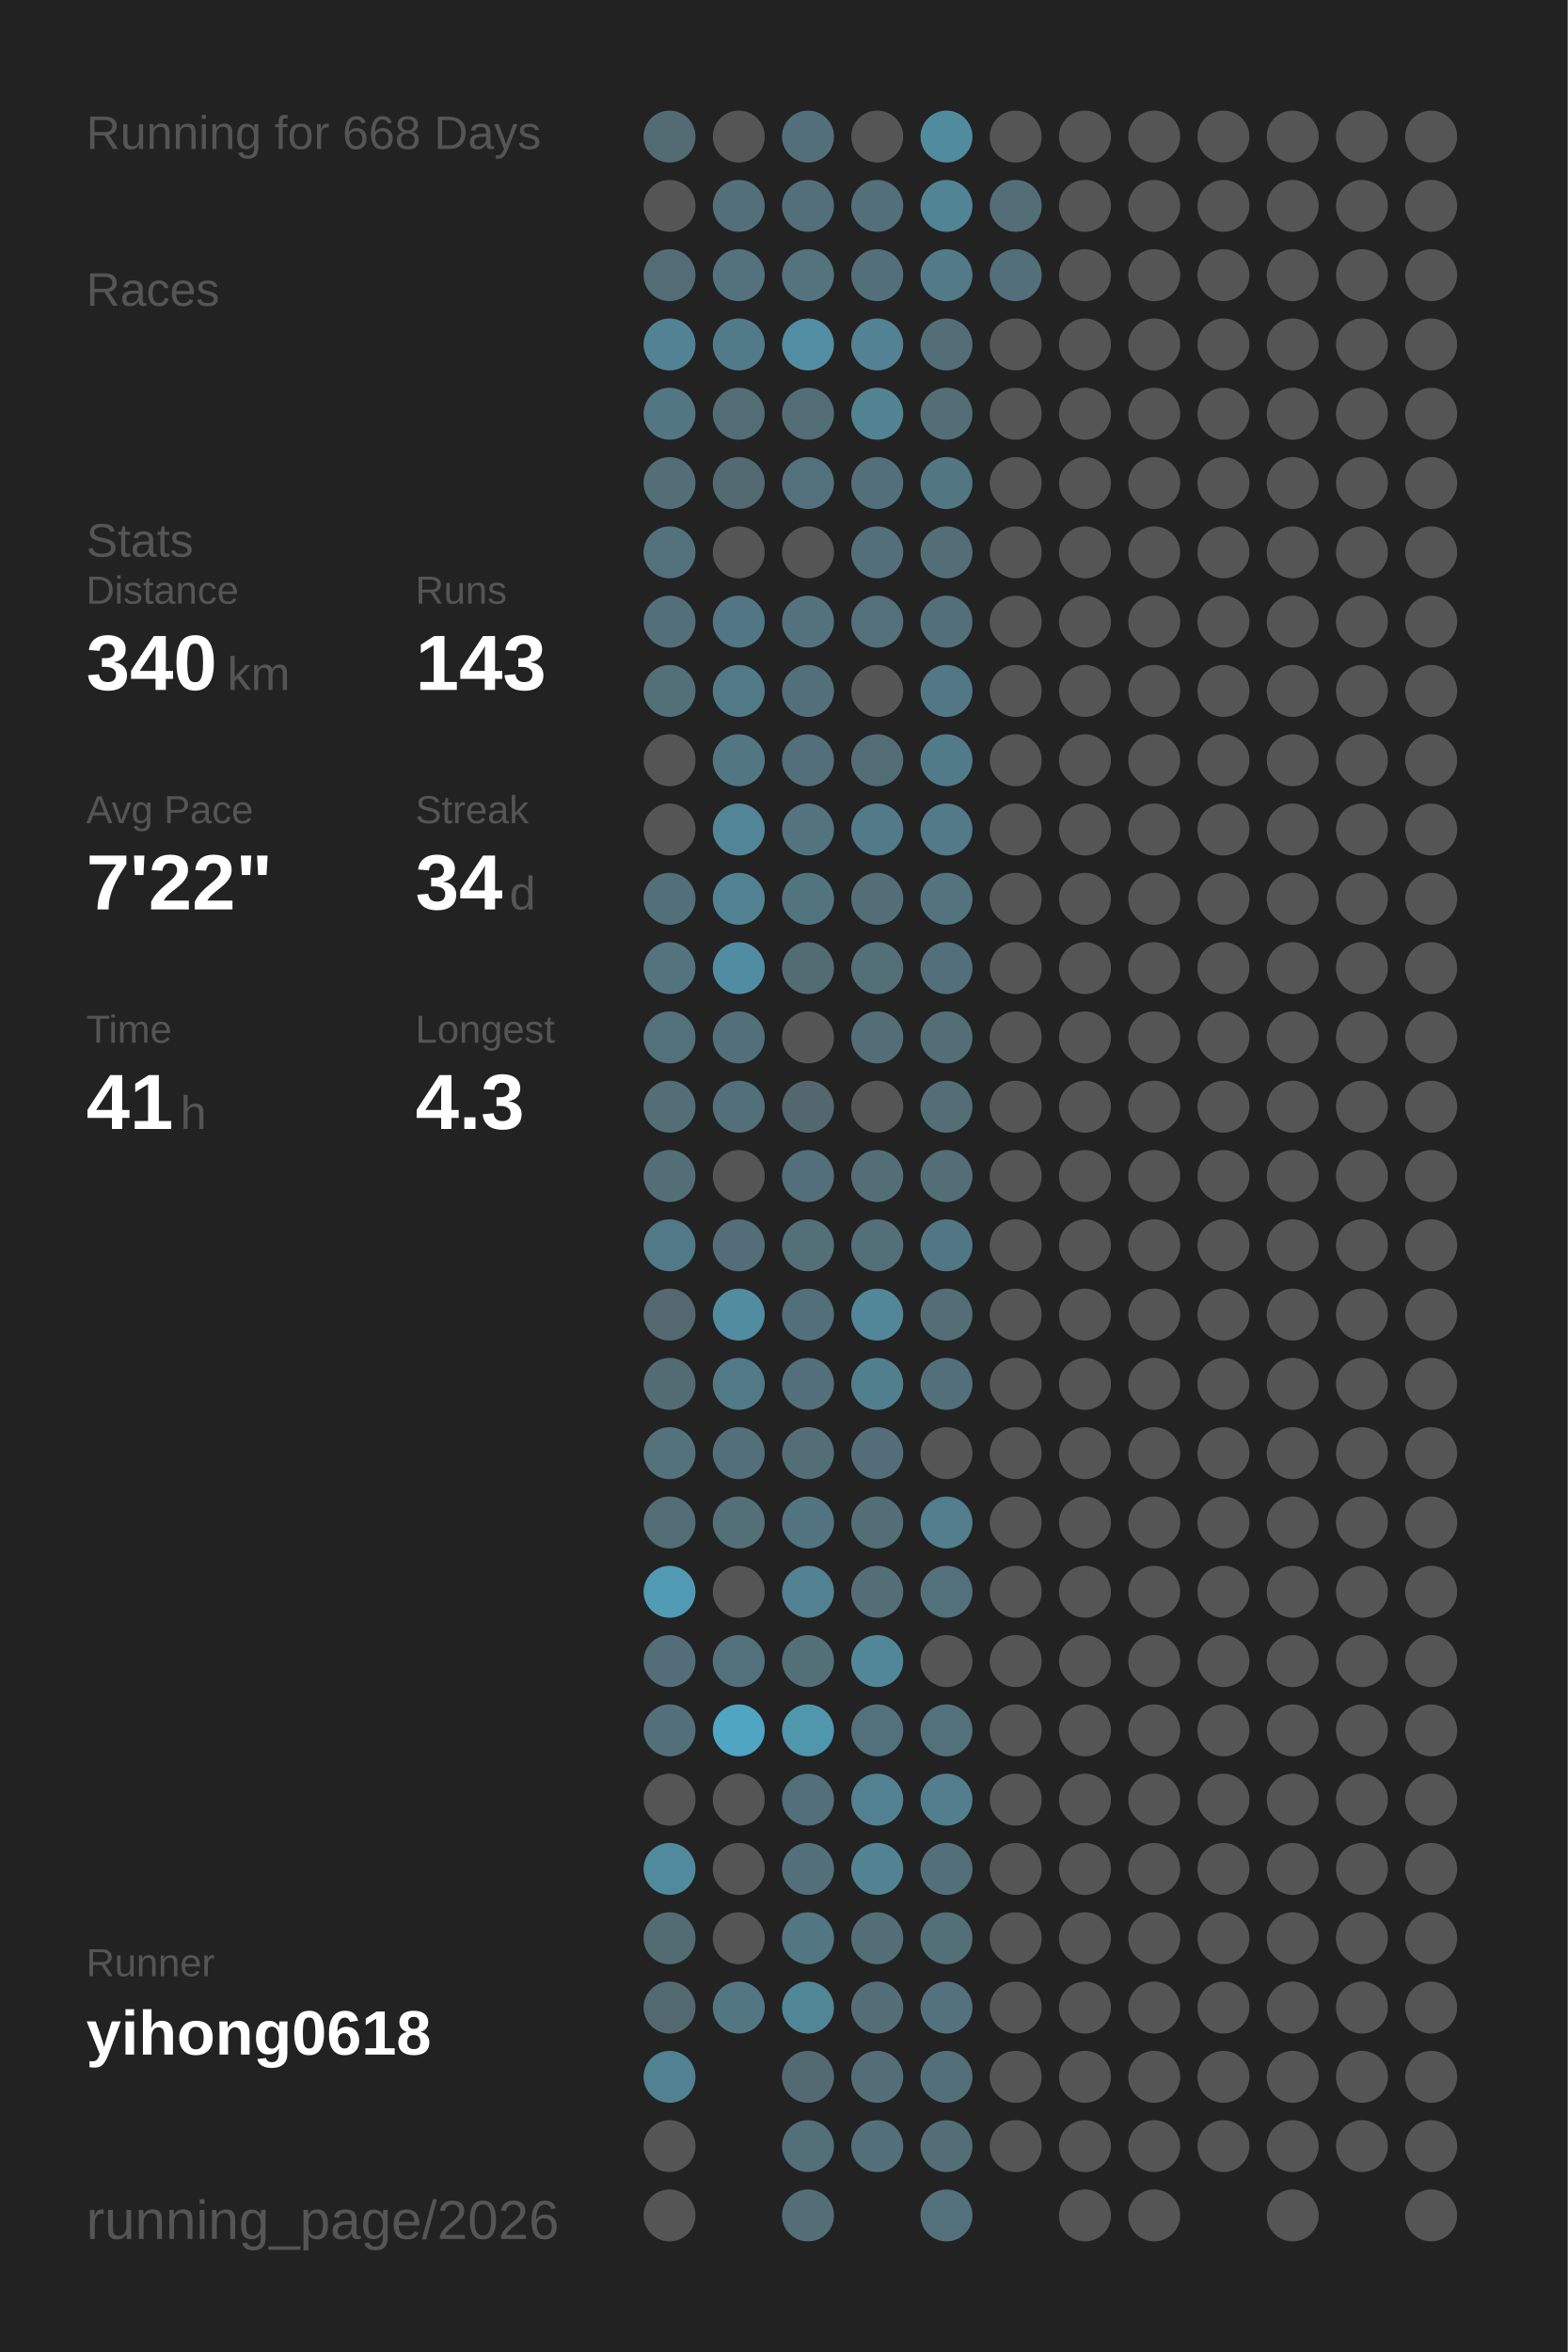
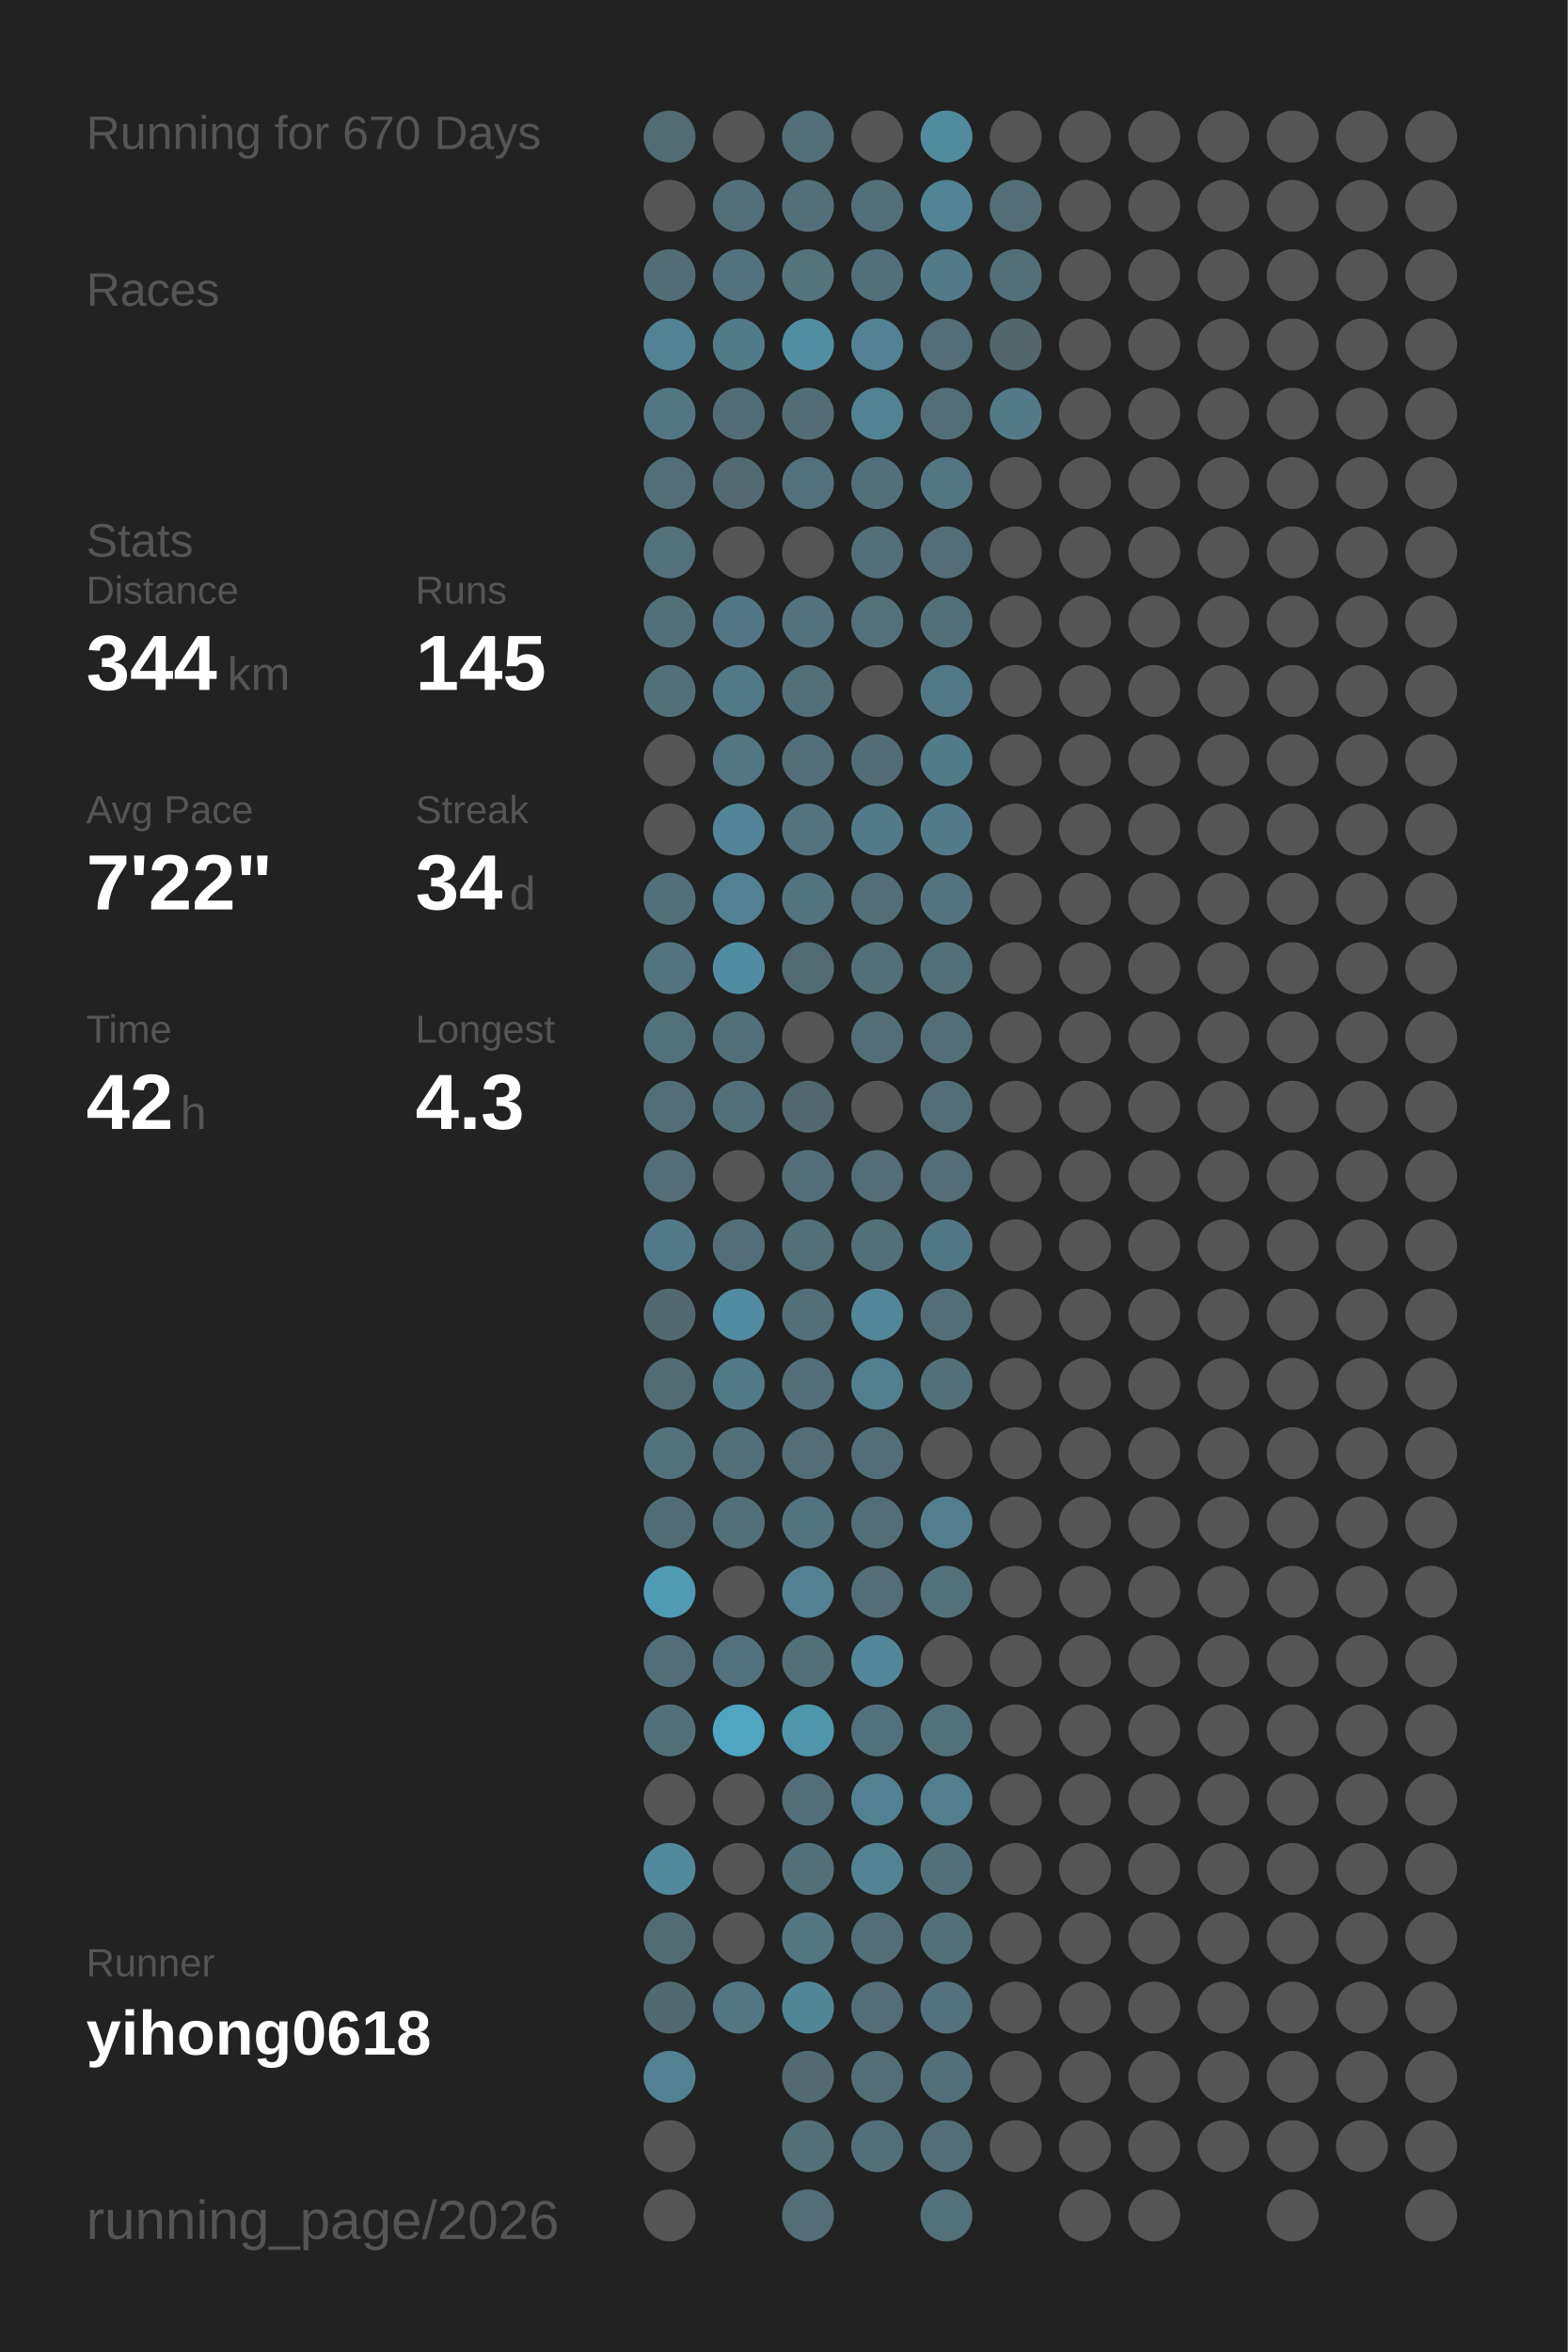
<svg xmlns="http://www.w3.org/2000/svg" baseProfile="full" height="300mm" version="1.1" viewBox="0,0,200,300" width="200mm">
  <defs />
  <rect fill="#222222" height="300" width="200" x="0" y="0" />
-   <text fill="#555555" style="font-size:6px; font-family:Arial;" x="11" y="19">Running for 668 Days</text>
+   <text fill="#555555" style="font-size:6px; font-family:Arial;" x="11" y="19">Running for 670 Days</text>
  <text fill="#555555" style="font-size:6px; font-family:Arial;" x="11" y="39">Races</text>
  <text fill="#555555" style="font-size:6px; font-family:Arial;" x="11" y="71">Stats</text>
  <text fill="#555555" style="font-size:5px; font-family:Arial;" x="11" y="77">Distance</text>
-   <text fill="#FFFFFF" style="font-size:10px; font-family:Arial; font-weight:bold;" x="11" y="88">340</text>
+   <text fill="#FFFFFF" style="font-size:10px; font-family:Arial; font-weight:bold;" x="11" y="88">344</text>
  <text fill="#555555" style="font-size:6px; font-family:Arial;" x="29" y="88">km</text>
  <text fill="#555555" style="font-size:5px; font-family:Arial;" x="53" y="77">Runs</text>
-   <text fill="#FFFFFF" style="font-size:10px; font-family:Arial; font-weight:bold;" x="53" y="88">143</text>
+   <text fill="#FFFFFF" style="font-size:10px; font-family:Arial; font-weight:bold;" x="53" y="88">145</text>
  <text fill="#555555" style="font-size:5px; font-family:Arial;" x="11" y="105">Avg Pace</text>
  <text fill="#FFFFFF" style="font-size:10px; font-family:Arial; font-weight:bold;" x="11" y="116">7'22"</text>
  <text fill="#555555" style="font-size:5px; font-family:Arial;" x="53" y="105">Streak</text>
  <text fill="#FFFFFF" style="font-size:10px; font-family:Arial; font-weight:bold;" x="53" y="116">34</text>
  <text fill="#555555" style="font-size:6px; font-family:Arial;" x="65" y="116">d</text>
  <text fill="#555555" style="font-size:5px; font-family:Arial;" x="11" y="133">Time</text>
-   <text fill="#FFFFFF" style="font-size:10px; font-family:Arial; font-weight:bold;" x="11" y="144">41</text>
+   <text fill="#FFFFFF" style="font-size:10px; font-family:Arial; font-weight:bold;" x="11" y="144">42</text>
  <text fill="#555555" style="font-size:6px; font-family:Arial;" x="23" y="144">h</text>
  <text fill="#555555" style="font-size:5px; font-family:Arial;" x="53" y="133">Longest</text>
  <text fill="#FFFFFF" style="font-size:10px; font-family:Arial; font-weight:bold;" x="53" y="144">4.3</text>
  <text fill="#555555" style="font-size:5px; font-family:Arial;" x="11" y="252.065">Runner</text>
  <text fill="#FFFFFF" style="font-size:8px; font-family:Arial; font-weight:bold;" x="11" y="262.065">yihong0618</text>
  <text fill="#555555" style="font-size:7px; font-family:Arial;" x="11" y="285.581">running_page/2026</text>
  <circle cx="85.417" cy="17.419" fill="#536b73" r="3.312" />
  <circle cx="85.417" cy="26.258" fill="#555555" r="3.312" />
  <circle cx="85.417" cy="35.097" fill="#536c75" r="3.312" />
  <circle cx="85.417" cy="43.935" fill="#528394" r="3.312" />
  <circle cx="85.417" cy="52.774" fill="#527682" r="3.312" />
  <circle cx="85.417" cy="61.613" fill="#536e77" r="3.312" />
  <circle cx="85.417" cy="70.452" fill="#53717b" r="3.312" />
  <circle cx="85.417" cy="79.29" fill="#53707a" r="3.312" />
  <circle cx="85.417" cy="88.129" fill="#537079" r="3.312" />
  <circle cx="85.417" cy="96.968" fill="#555555" r="3.312" />
  <circle cx="85.417" cy="105.806" fill="#555555" r="3.312" />
  <circle cx="85.417" cy="114.645" fill="#536f79" r="3.312" />
  <circle cx="85.417" cy="123.484" fill="#53737e" r="3.312" />
  <circle cx="85.417" cy="132.323" fill="#53717b" r="3.312" />
  <circle cx="85.417" cy="141.161" fill="#536e77" r="3.312" />
  <circle cx="85.417" cy="150" fill="#536e77" r="3.312" />
  <circle cx="85.417" cy="158.839" fill="#527987" r="3.312" />
  <circle cx="85.417" cy="167.677" fill="#53686f" r="3.312" />
  <circle cx="85.417" cy="176.516" fill="#536b73" r="3.312" />
  <circle cx="85.417" cy="185.355" fill="#53727c" r="3.312" />
  <circle cx="85.417" cy="194.194" fill="#536d76" r="3.312" />
  <circle cx="85.417" cy="203.032" fill="#509ab3" r="3.312" />
  <circle cx="85.417" cy="211.871" fill="#536e78" r="3.312" />
  <circle cx="85.417" cy="220.71" fill="#53707a" r="3.312" />
  <circle cx="85.417" cy="229.548" fill="#555555" r="3.312" />
  <circle cx="85.417" cy="238.387" fill="#518a9d" r="3.312" />
  <circle cx="85.417" cy="247.226" fill="#536c74" r="3.312" />
  <circle cx="85.417" cy="256.065" fill="#536970" r="3.312" />
  <circle cx="85.417" cy="264.903" fill="#528191" r="3.312" />
  <circle cx="85.417" cy="273.742" fill="#555555" r="3.312" />
  <circle cx="85.417" cy="282.581" fill="#555555" r="3.312" />
  <circle cx="94.25" cy="17.419" fill="#555555" r="3.312" />
  <circle cx="94.25" cy="26.258" fill="#53707a" r="3.312" />
  <circle cx="94.25" cy="35.097" fill="#53727d" r="3.312" />
  <circle cx="94.25" cy="43.935" fill="#527b89" r="3.312" />
  <circle cx="94.25" cy="52.774" fill="#536d76" r="3.312" />
  <circle cx="94.25" cy="61.613" fill="#536a72" r="3.312" />
  <circle cx="94.25" cy="70.452" fill="#555555" r="3.312" />
  <circle cx="94.25" cy="79.29" fill="#527683" r="3.312" />
  <circle cx="94.25" cy="88.129" fill="#527986" r="3.312" />
  <circle cx="94.25" cy="96.968" fill="#527682" r="3.312" />
  <circle cx="94.25" cy="105.806" fill="#518597" r="3.312" />
  <circle cx="94.25" cy="114.645" fill="#528191" r="3.312" />
  <circle cx="94.25" cy="123.484" fill="#518da2" r="3.312" />
  <circle cx="94.25" cy="132.323" fill="#53707a" r="3.312" />
  <circle cx="94.25" cy="141.161" fill="#536f79" r="3.312" />
  <circle cx="94.25" cy="150" fill="#555555" r="3.312" />
  <circle cx="94.25" cy="158.839" fill="#536e78" r="3.312" />
  <circle cx="94.25" cy="167.677" fill="#518ca0" r="3.312" />
  <circle cx="94.25" cy="176.516" fill="#527986" r="3.312" />
  <circle cx="94.25" cy="185.355" fill="#536f79" r="3.312" />
  <circle cx="94.25" cy="194.194" fill="#536f78" r="3.312" />
  <circle cx="94.25" cy="203.032" fill="#555555" r="3.312" />
  <circle cx="94.25" cy="211.871" fill="#53717c" r="3.312" />
  <circle cx="94.25" cy="220.71" fill="#4fa5c2" r="3.312" />
  <circle cx="94.25" cy="229.548" fill="#555555" r="3.312" />
  <circle cx="94.25" cy="238.387" fill="#555555" r="3.312" />
  <circle cx="94.25" cy="247.226" fill="#555555" r="3.312" />
  <circle cx="94.25" cy="256.065" fill="#527783" r="3.312" />
  <circle cx="103.083" cy="17.419" fill="#53707a" r="3.312" />
  <circle cx="103.083" cy="26.258" fill="#536f79" r="3.312" />
  <circle cx="103.083" cy="35.097" fill="#53737d" r="3.312" />
  <circle cx="103.083" cy="43.935" fill="#518ea3" r="3.312" />
  <circle cx="103.083" cy="52.774" fill="#536d76" r="3.312" />
  <circle cx="103.083" cy="61.613" fill="#53717c" r="3.312" />
  <circle cx="103.083" cy="70.452" fill="#555555" r="3.312" />
  <circle cx="103.083" cy="79.29" fill="#53727d" r="3.312" />
  <circle cx="103.083" cy="88.129" fill="#536f79" r="3.312" />
  <circle cx="103.083" cy="96.968" fill="#536f79" r="3.312" />
  <circle cx="103.083" cy="105.806" fill="#53737f" r="3.312" />
  <circle cx="103.083" cy="114.645" fill="#52747f" r="3.312" />
  <circle cx="103.083" cy="123.484" fill="#536c74" r="3.312" />
  <circle cx="103.083" cy="132.323" fill="#555555" r="3.312" />
  <circle cx="103.083" cy="141.161" fill="#53676e" r="3.312" />
  <circle cx="103.083" cy="150" fill="#53707a" r="3.312" />
  <circle cx="103.083" cy="158.839" fill="#536f78" r="3.312" />
  <circle cx="103.083" cy="167.677" fill="#536f79" r="3.312" />
  <circle cx="103.083" cy="176.516" fill="#53707a" r="3.312" />
  <circle cx="103.083" cy="185.355" fill="#536e77" r="3.312" />
  <circle cx="103.083" cy="194.194" fill="#527480" r="3.312" />
  <circle cx="103.083" cy="203.032" fill="#528191" r="3.312" />
  <circle cx="103.083" cy="211.871" fill="#536f78" r="3.312" />
  <circle cx="103.083" cy="220.71" fill="#5096ad" r="3.312" />
  <circle cx="103.083" cy="229.548" fill="#536f79" r="3.312" />
  <circle cx="103.083" cy="238.387" fill="#53707a" r="3.312" />
  <circle cx="103.083" cy="247.226" fill="#527682" r="3.312" />
  <circle cx="103.083" cy="256.065" fill="#518697" r="3.312" />
  <circle cx="103.083" cy="264.903" fill="#536a72" r="3.312" />
  <circle cx="103.083" cy="273.742" fill="#536f78" r="3.312" />
  <circle cx="103.083" cy="282.581" fill="#536e77" r="3.312" />
  <circle cx="111.917" cy="17.419" fill="#555555" r="3.312" />
  <circle cx="111.917" cy="26.258" fill="#536f79" r="3.312" />
  <circle cx="111.917" cy="35.097" fill="#53707a" r="3.312" />
  <circle cx="111.917" cy="43.935" fill="#528293" r="3.312" />
  <circle cx="111.917" cy="52.774" fill="#528393" r="3.312" />
  <circle cx="111.917" cy="61.613" fill="#53707a" r="3.312" />
  <circle cx="111.917" cy="70.452" fill="#536f79" r="3.312" />
  <circle cx="111.917" cy="79.29" fill="#53707b" r="3.312" />
  <circle cx="111.917" cy="88.129" fill="#555555" r="3.312" />
  <circle cx="111.917" cy="96.968" fill="#536d76" r="3.312" />
  <circle cx="111.917" cy="105.806" fill="#527a88" r="3.312" />
  <circle cx="111.917" cy="114.645" fill="#536e77" r="3.312" />
  <circle cx="111.917" cy="123.484" fill="#536f78" r="3.312" />
  <circle cx="111.917" cy="132.323" fill="#536e77" r="3.312" />
  <circle cx="111.917" cy="141.161" fill="#555555" r="3.312" />
  <circle cx="111.917" cy="150" fill="#536e77" r="3.312" />
  <circle cx="111.917" cy="158.839" fill="#536f78" r="3.312" />
  <circle cx="111.917" cy="167.677" fill="#518799" r="3.312" />
  <circle cx="111.917" cy="176.516" fill="#527f8e" r="3.312" />
  <circle cx="111.917" cy="185.355" fill="#536e78" r="3.312" />
  <circle cx="111.917" cy="194.194" fill="#536e77" r="3.312" />
  <circle cx="111.917" cy="203.032" fill="#536e77" r="3.312" />
  <circle cx="111.917" cy="211.871" fill="#518799" r="3.312" />
  <circle cx="111.917" cy="220.71" fill="#53717c" r="3.312" />
  <circle cx="111.917" cy="229.548" fill="#528191" r="3.312" />
  <circle cx="111.917" cy="238.387" fill="#528393" r="3.312" />
  <circle cx="111.917" cy="247.226" fill="#536e77" r="3.312" />
  <circle cx="111.917" cy="256.065" fill="#536e77" r="3.312" />
  <circle cx="111.917" cy="264.903" fill="#536e77" r="3.312" />
  <circle cx="111.917" cy="273.742" fill="#53707a" r="3.312" />
  <circle cx="120.75" cy="17.419" fill="#518b9e" r="3.312" />
  <circle cx="120.75" cy="26.258" fill="#518495" r="3.312" />
  <circle cx="120.75" cy="35.097" fill="#527a88" r="3.312" />
  <circle cx="120.75" cy="43.935" fill="#536e77" r="3.312" />
  <circle cx="120.75" cy="52.774" fill="#536e77" r="3.312" />
  <circle cx="120.75" cy="61.613" fill="#527682" r="3.312" />
  <circle cx="120.75" cy="70.452" fill="#536e77" r="3.312" />
  <circle cx="120.75" cy="79.29" fill="#536f79" r="3.312" />
  <circle cx="120.75" cy="88.129" fill="#527885" r="3.312" />
  <circle cx="120.75" cy="96.968" fill="#527b89" r="3.312" />
  <circle cx="120.75" cy="105.806" fill="#527a88" r="3.312" />
  <circle cx="120.75" cy="114.645" fill="#53747f" r="3.312" />
  <circle cx="120.75" cy="123.484" fill="#536f79" r="3.312" />
  <circle cx="120.75" cy="132.323" fill="#536e77" r="3.312" />
  <circle cx="120.75" cy="141.161" fill="#536e77" r="3.312" />
  <circle cx="120.75" cy="150" fill="#536e77" r="3.312" />
  <circle cx="120.75" cy="158.839" fill="#527784" r="3.312" />
  <circle cx="120.75" cy="167.677" fill="#536e77" r="3.312" />
  <circle cx="120.75" cy="176.516" fill="#53707a" r="3.312" />
  <circle cx="120.75" cy="185.355" fill="#555555" r="3.312" />
  <circle cx="120.75" cy="194.194" fill="#527e8d" r="3.312" />
  <circle cx="120.75" cy="203.032" fill="#53717b" r="3.312" />
  <circle cx="120.75" cy="211.871" fill="#555555" r="3.312" />
  <circle cx="120.75" cy="220.71" fill="#53717b" r="3.312" />
  <circle cx="120.75" cy="229.548" fill="#527e8d" r="3.312" />
  <circle cx="120.75" cy="238.387" fill="#536f79" r="3.312" />
  <circle cx="120.75" cy="247.226" fill="#536f78" r="3.312" />
  <circle cx="120.75" cy="256.065" fill="#53727d" r="3.312" />
  <circle cx="120.75" cy="264.903" fill="#536f79" r="3.312" />
  <circle cx="120.75" cy="273.742" fill="#536e77" r="3.312" />
  <circle cx="120.75" cy="282.581" fill="#53717b" r="3.312" />
  <circle cx="129.583" cy="17.419" fill="#555555" r="3.312" />
  <circle cx="129.583" cy="26.258" fill="#536e77" r="3.312" />
  <circle cx="129.583" cy="35.097" fill="#536f79" r="3.312" />
-   <circle cx="129.583" cy="43.935" fill="#555555" r="3.312" />
-   <circle cx="129.583" cy="52.774" fill="#555555" r="3.312" />
+   <circle cx="129.583" cy="43.935" fill="#53666c" r="3.312" />
+   <circle cx="129.583" cy="52.774" fill="#527a87" r="3.312" />
  <circle cx="129.583" cy="61.613" fill="#555555" r="3.312" />
  <circle cx="129.583" cy="70.452" fill="#555555" r="3.312" />
  <circle cx="129.583" cy="79.29" fill="#555555" r="3.312" />
  <circle cx="129.583" cy="88.129" fill="#555555" r="3.312" />
  <circle cx="129.583" cy="96.968" fill="#555555" r="3.312" />
  <circle cx="129.583" cy="105.806" fill="#555555" r="3.312" />
  <circle cx="129.583" cy="114.645" fill="#555555" r="3.312" />
  <circle cx="129.583" cy="123.484" fill="#555555" r="3.312" />
  <circle cx="129.583" cy="132.323" fill="#555555" r="3.312" />
  <circle cx="129.583" cy="141.161" fill="#555555" r="3.312" />
  <circle cx="129.583" cy="150" fill="#555555" r="3.312" />
  <circle cx="129.583" cy="158.839" fill="#555555" r="3.312" />
  <circle cx="129.583" cy="167.677" fill="#555555" r="3.312" />
  <circle cx="129.583" cy="176.516" fill="#555555" r="3.312" />
  <circle cx="129.583" cy="185.355" fill="#555555" r="3.312" />
  <circle cx="129.583" cy="194.194" fill="#555555" r="3.312" />
  <circle cx="129.583" cy="203.032" fill="#555555" r="3.312" />
  <circle cx="129.583" cy="211.871" fill="#555555" r="3.312" />
  <circle cx="129.583" cy="220.71" fill="#555555" r="3.312" />
  <circle cx="129.583" cy="229.548" fill="#555555" r="3.312" />
  <circle cx="129.583" cy="238.387" fill="#555555" r="3.312" />
  <circle cx="129.583" cy="247.226" fill="#555555" r="3.312" />
  <circle cx="129.583" cy="256.065" fill="#555555" r="3.312" />
  <circle cx="129.583" cy="264.903" fill="#555555" r="3.312" />
  <circle cx="129.583" cy="273.742" fill="#555555" r="3.312" />
  <circle cx="138.417" cy="17.419" fill="#555555" r="3.312" />
  <circle cx="138.417" cy="26.258" fill="#555555" r="3.312" />
  <circle cx="138.417" cy="35.097" fill="#555555" r="3.312" />
  <circle cx="138.417" cy="43.935" fill="#555555" r="3.312" />
  <circle cx="138.417" cy="52.774" fill="#555555" r="3.312" />
  <circle cx="138.417" cy="61.613" fill="#555555" r="3.312" />
  <circle cx="138.417" cy="70.452" fill="#555555" r="3.312" />
  <circle cx="138.417" cy="79.29" fill="#555555" r="3.312" />
  <circle cx="138.417" cy="88.129" fill="#555555" r="3.312" />
  <circle cx="138.417" cy="96.968" fill="#555555" r="3.312" />
  <circle cx="138.417" cy="105.806" fill="#555555" r="3.312" />
  <circle cx="138.417" cy="114.645" fill="#555555" r="3.312" />
  <circle cx="138.417" cy="123.484" fill="#555555" r="3.312" />
  <circle cx="138.417" cy="132.323" fill="#555555" r="3.312" />
  <circle cx="138.417" cy="141.161" fill="#555555" r="3.312" />
  <circle cx="138.417" cy="150" fill="#555555" r="3.312" />
  <circle cx="138.417" cy="158.839" fill="#555555" r="3.312" />
  <circle cx="138.417" cy="167.677" fill="#555555" r="3.312" />
  <circle cx="138.417" cy="176.516" fill="#555555" r="3.312" />
  <circle cx="138.417" cy="185.355" fill="#555555" r="3.312" />
  <circle cx="138.417" cy="194.194" fill="#555555" r="3.312" />
  <circle cx="138.417" cy="203.032" fill="#555555" r="3.312" />
  <circle cx="138.417" cy="211.871" fill="#555555" r="3.312" />
  <circle cx="138.417" cy="220.71" fill="#555555" r="3.312" />
  <circle cx="138.417" cy="229.548" fill="#555555" r="3.312" />
  <circle cx="138.417" cy="238.387" fill="#555555" r="3.312" />
  <circle cx="138.417" cy="247.226" fill="#555555" r="3.312" />
  <circle cx="138.417" cy="256.065" fill="#555555" r="3.312" />
  <circle cx="138.417" cy="264.903" fill="#555555" r="3.312" />
  <circle cx="138.417" cy="273.742" fill="#555555" r="3.312" />
  <circle cx="138.417" cy="282.581" fill="#555555" r="3.312" />
  <circle cx="147.25" cy="17.419" fill="#555555" r="3.312" />
  <circle cx="147.25" cy="26.258" fill="#555555" r="3.312" />
  <circle cx="147.25" cy="35.097" fill="#555555" r="3.312" />
  <circle cx="147.25" cy="43.935" fill="#555555" r="3.312" />
  <circle cx="147.25" cy="52.774" fill="#555555" r="3.312" />
  <circle cx="147.25" cy="61.613" fill="#555555" r="3.312" />
  <circle cx="147.25" cy="70.452" fill="#555555" r="3.312" />
  <circle cx="147.25" cy="79.29" fill="#555555" r="3.312" />
  <circle cx="147.25" cy="88.129" fill="#555555" r="3.312" />
  <circle cx="147.25" cy="96.968" fill="#555555" r="3.312" />
  <circle cx="147.25" cy="105.806" fill="#555555" r="3.312" />
  <circle cx="147.25" cy="114.645" fill="#555555" r="3.312" />
  <circle cx="147.25" cy="123.484" fill="#555555" r="3.312" />
  <circle cx="147.25" cy="132.323" fill="#555555" r="3.312" />
  <circle cx="147.25" cy="141.161" fill="#555555" r="3.312" />
  <circle cx="147.25" cy="150" fill="#555555" r="3.312" />
  <circle cx="147.25" cy="158.839" fill="#555555" r="3.312" />
  <circle cx="147.25" cy="167.677" fill="#555555" r="3.312" />
  <circle cx="147.25" cy="176.516" fill="#555555" r="3.312" />
  <circle cx="147.25" cy="185.355" fill="#555555" r="3.312" />
  <circle cx="147.25" cy="194.194" fill="#555555" r="3.312" />
  <circle cx="147.25" cy="203.032" fill="#555555" r="3.312" />
  <circle cx="147.25" cy="211.871" fill="#555555" r="3.312" />
  <circle cx="147.25" cy="220.71" fill="#555555" r="3.312" />
  <circle cx="147.25" cy="229.548" fill="#555555" r="3.312" />
  <circle cx="147.25" cy="238.387" fill="#555555" r="3.312" />
  <circle cx="147.25" cy="247.226" fill="#555555" r="3.312" />
  <circle cx="147.25" cy="256.065" fill="#555555" r="3.312" />
  <circle cx="147.25" cy="264.903" fill="#555555" r="3.312" />
  <circle cx="147.25" cy="273.742" fill="#555555" r="3.312" />
  <circle cx="147.25" cy="282.581" fill="#555555" r="3.312" />
  <circle cx="156.083" cy="17.419" fill="#555555" r="3.312" />
  <circle cx="156.083" cy="26.258" fill="#555555" r="3.312" />
  <circle cx="156.083" cy="35.097" fill="#555555" r="3.312" />
  <circle cx="156.083" cy="43.935" fill="#555555" r="3.312" />
  <circle cx="156.083" cy="52.774" fill="#555555" r="3.312" />
  <circle cx="156.083" cy="61.613" fill="#555555" r="3.312" />
  <circle cx="156.083" cy="70.452" fill="#555555" r="3.312" />
  <circle cx="156.083" cy="79.29" fill="#555555" r="3.312" />
  <circle cx="156.083" cy="88.129" fill="#555555" r="3.312" />
  <circle cx="156.083" cy="96.968" fill="#555555" r="3.312" />
  <circle cx="156.083" cy="105.806" fill="#555555" r="3.312" />
  <circle cx="156.083" cy="114.645" fill="#555555" r="3.312" />
  <circle cx="156.083" cy="123.484" fill="#555555" r="3.312" />
  <circle cx="156.083" cy="132.323" fill="#555555" r="3.312" />
  <circle cx="156.083" cy="141.161" fill="#555555" r="3.312" />
  <circle cx="156.083" cy="150" fill="#555555" r="3.312" />
  <circle cx="156.083" cy="158.839" fill="#555555" r="3.312" />
  <circle cx="156.083" cy="167.677" fill="#555555" r="3.312" />
  <circle cx="156.083" cy="176.516" fill="#555555" r="3.312" />
  <circle cx="156.083" cy="185.355" fill="#555555" r="3.312" />
  <circle cx="156.083" cy="194.194" fill="#555555" r="3.312" />
  <circle cx="156.083" cy="203.032" fill="#555555" r="3.312" />
  <circle cx="156.083" cy="211.871" fill="#555555" r="3.312" />
  <circle cx="156.083" cy="220.71" fill="#555555" r="3.312" />
  <circle cx="156.083" cy="229.548" fill="#555555" r="3.312" />
  <circle cx="156.083" cy="238.387" fill="#555555" r="3.312" />
  <circle cx="156.083" cy="247.226" fill="#555555" r="3.312" />
  <circle cx="156.083" cy="256.065" fill="#555555" r="3.312" />
  <circle cx="156.083" cy="264.903" fill="#555555" r="3.312" />
  <circle cx="156.083" cy="273.742" fill="#555555" r="3.312" />
  <circle cx="164.917" cy="17.419" fill="#555555" r="3.312" />
  <circle cx="164.917" cy="26.258" fill="#555555" r="3.312" />
  <circle cx="164.917" cy="35.097" fill="#555555" r="3.312" />
  <circle cx="164.917" cy="43.935" fill="#555555" r="3.312" />
  <circle cx="164.917" cy="52.774" fill="#555555" r="3.312" />
  <circle cx="164.917" cy="61.613" fill="#555555" r="3.312" />
  <circle cx="164.917" cy="70.452" fill="#555555" r="3.312" />
  <circle cx="164.917" cy="79.29" fill="#555555" r="3.312" />
  <circle cx="164.917" cy="88.129" fill="#555555" r="3.312" />
  <circle cx="164.917" cy="96.968" fill="#555555" r="3.312" />
  <circle cx="164.917" cy="105.806" fill="#555555" r="3.312" />
  <circle cx="164.917" cy="114.645" fill="#555555" r="3.312" />
  <circle cx="164.917" cy="123.484" fill="#555555" r="3.312" />
  <circle cx="164.917" cy="132.323" fill="#555555" r="3.312" />
  <circle cx="164.917" cy="141.161" fill="#555555" r="3.312" />
  <circle cx="164.917" cy="150" fill="#555555" r="3.312" />
  <circle cx="164.917" cy="158.839" fill="#555555" r="3.312" />
  <circle cx="164.917" cy="167.677" fill="#555555" r="3.312" />
  <circle cx="164.917" cy="176.516" fill="#555555" r="3.312" />
  <circle cx="164.917" cy="185.355" fill="#555555" r="3.312" />
  <circle cx="164.917" cy="194.194" fill="#555555" r="3.312" />
  <circle cx="164.917" cy="203.032" fill="#555555" r="3.312" />
  <circle cx="164.917" cy="211.871" fill="#555555" r="3.312" />
  <circle cx="164.917" cy="220.71" fill="#555555" r="3.312" />
  <circle cx="164.917" cy="229.548" fill="#555555" r="3.312" />
  <circle cx="164.917" cy="238.387" fill="#555555" r="3.312" />
  <circle cx="164.917" cy="247.226" fill="#555555" r="3.312" />
  <circle cx="164.917" cy="256.065" fill="#555555" r="3.312" />
  <circle cx="164.917" cy="264.903" fill="#555555" r="3.312" />
  <circle cx="164.917" cy="273.742" fill="#555555" r="3.312" />
  <circle cx="164.917" cy="282.581" fill="#555555" r="3.312" />
  <circle cx="173.75" cy="17.419" fill="#555555" r="3.312" />
  <circle cx="173.75" cy="26.258" fill="#555555" r="3.312" />
  <circle cx="173.75" cy="35.097" fill="#555555" r="3.312" />
  <circle cx="173.75" cy="43.935" fill="#555555" r="3.312" />
  <circle cx="173.75" cy="52.774" fill="#555555" r="3.312" />
  <circle cx="173.75" cy="61.613" fill="#555555" r="3.312" />
  <circle cx="173.75" cy="70.452" fill="#555555" r="3.312" />
  <circle cx="173.75" cy="79.29" fill="#555555" r="3.312" />
  <circle cx="173.75" cy="88.129" fill="#555555" r="3.312" />
  <circle cx="173.75" cy="96.968" fill="#555555" r="3.312" />
  <circle cx="173.75" cy="105.806" fill="#555555" r="3.312" />
  <circle cx="173.75" cy="114.645" fill="#555555" r="3.312" />
  <circle cx="173.75" cy="123.484" fill="#555555" r="3.312" />
  <circle cx="173.75" cy="132.323" fill="#555555" r="3.312" />
  <circle cx="173.75" cy="141.161" fill="#555555" r="3.312" />
  <circle cx="173.75" cy="150" fill="#555555" r="3.312" />
  <circle cx="173.75" cy="158.839" fill="#555555" r="3.312" />
  <circle cx="173.75" cy="167.677" fill="#555555" r="3.312" />
  <circle cx="173.75" cy="176.516" fill="#555555" r="3.312" />
  <circle cx="173.75" cy="185.355" fill="#555555" r="3.312" />
  <circle cx="173.75" cy="194.194" fill="#555555" r="3.312" />
  <circle cx="173.75" cy="203.032" fill="#555555" r="3.312" />
  <circle cx="173.75" cy="211.871" fill="#555555" r="3.312" />
  <circle cx="173.75" cy="220.71" fill="#555555" r="3.312" />
  <circle cx="173.75" cy="229.548" fill="#555555" r="3.312" />
  <circle cx="173.75" cy="238.387" fill="#555555" r="3.312" />
  <circle cx="173.75" cy="247.226" fill="#555555" r="3.312" />
  <circle cx="173.75" cy="256.065" fill="#555555" r="3.312" />
  <circle cx="173.75" cy="264.903" fill="#555555" r="3.312" />
  <circle cx="173.75" cy="273.742" fill="#555555" r="3.312" />
  <circle cx="182.583" cy="17.419" fill="#555555" r="3.312" />
  <circle cx="182.583" cy="26.258" fill="#555555" r="3.312" />
  <circle cx="182.583" cy="35.097" fill="#555555" r="3.312" />
  <circle cx="182.583" cy="43.935" fill="#555555" r="3.312" />
  <circle cx="182.583" cy="52.774" fill="#555555" r="3.312" />
  <circle cx="182.583" cy="61.613" fill="#555555" r="3.312" />
  <circle cx="182.583" cy="70.452" fill="#555555" r="3.312" />
  <circle cx="182.583" cy="79.29" fill="#555555" r="3.312" />
  <circle cx="182.583" cy="88.129" fill="#555555" r="3.312" />
  <circle cx="182.583" cy="96.968" fill="#555555" r="3.312" />
  <circle cx="182.583" cy="105.806" fill="#555555" r="3.312" />
  <circle cx="182.583" cy="114.645" fill="#555555" r="3.312" />
  <circle cx="182.583" cy="123.484" fill="#555555" r="3.312" />
  <circle cx="182.583" cy="132.323" fill="#555555" r="3.312" />
  <circle cx="182.583" cy="141.161" fill="#555555" r="3.312" />
  <circle cx="182.583" cy="150" fill="#555555" r="3.312" />
  <circle cx="182.583" cy="158.839" fill="#555555" r="3.312" />
  <circle cx="182.583" cy="167.677" fill="#555555" r="3.312" />
  <circle cx="182.583" cy="176.516" fill="#555555" r="3.312" />
  <circle cx="182.583" cy="185.355" fill="#555555" r="3.312" />
  <circle cx="182.583" cy="194.194" fill="#555555" r="3.312" />
  <circle cx="182.583" cy="203.032" fill="#555555" r="3.312" />
  <circle cx="182.583" cy="211.871" fill="#555555" r="3.312" />
  <circle cx="182.583" cy="220.71" fill="#555555" r="3.312" />
  <circle cx="182.583" cy="229.548" fill="#555555" r="3.312" />
  <circle cx="182.583" cy="238.387" fill="#555555" r="3.312" />
  <circle cx="182.583" cy="247.226" fill="#555555" r="3.312" />
  <circle cx="182.583" cy="256.065" fill="#555555" r="3.312" />
  <circle cx="182.583" cy="264.903" fill="#555555" r="3.312" />
  <circle cx="182.583" cy="273.742" fill="#555555" r="3.312" />
  <circle cx="182.583" cy="282.581" fill="#555555" r="3.312" />
</svg>
